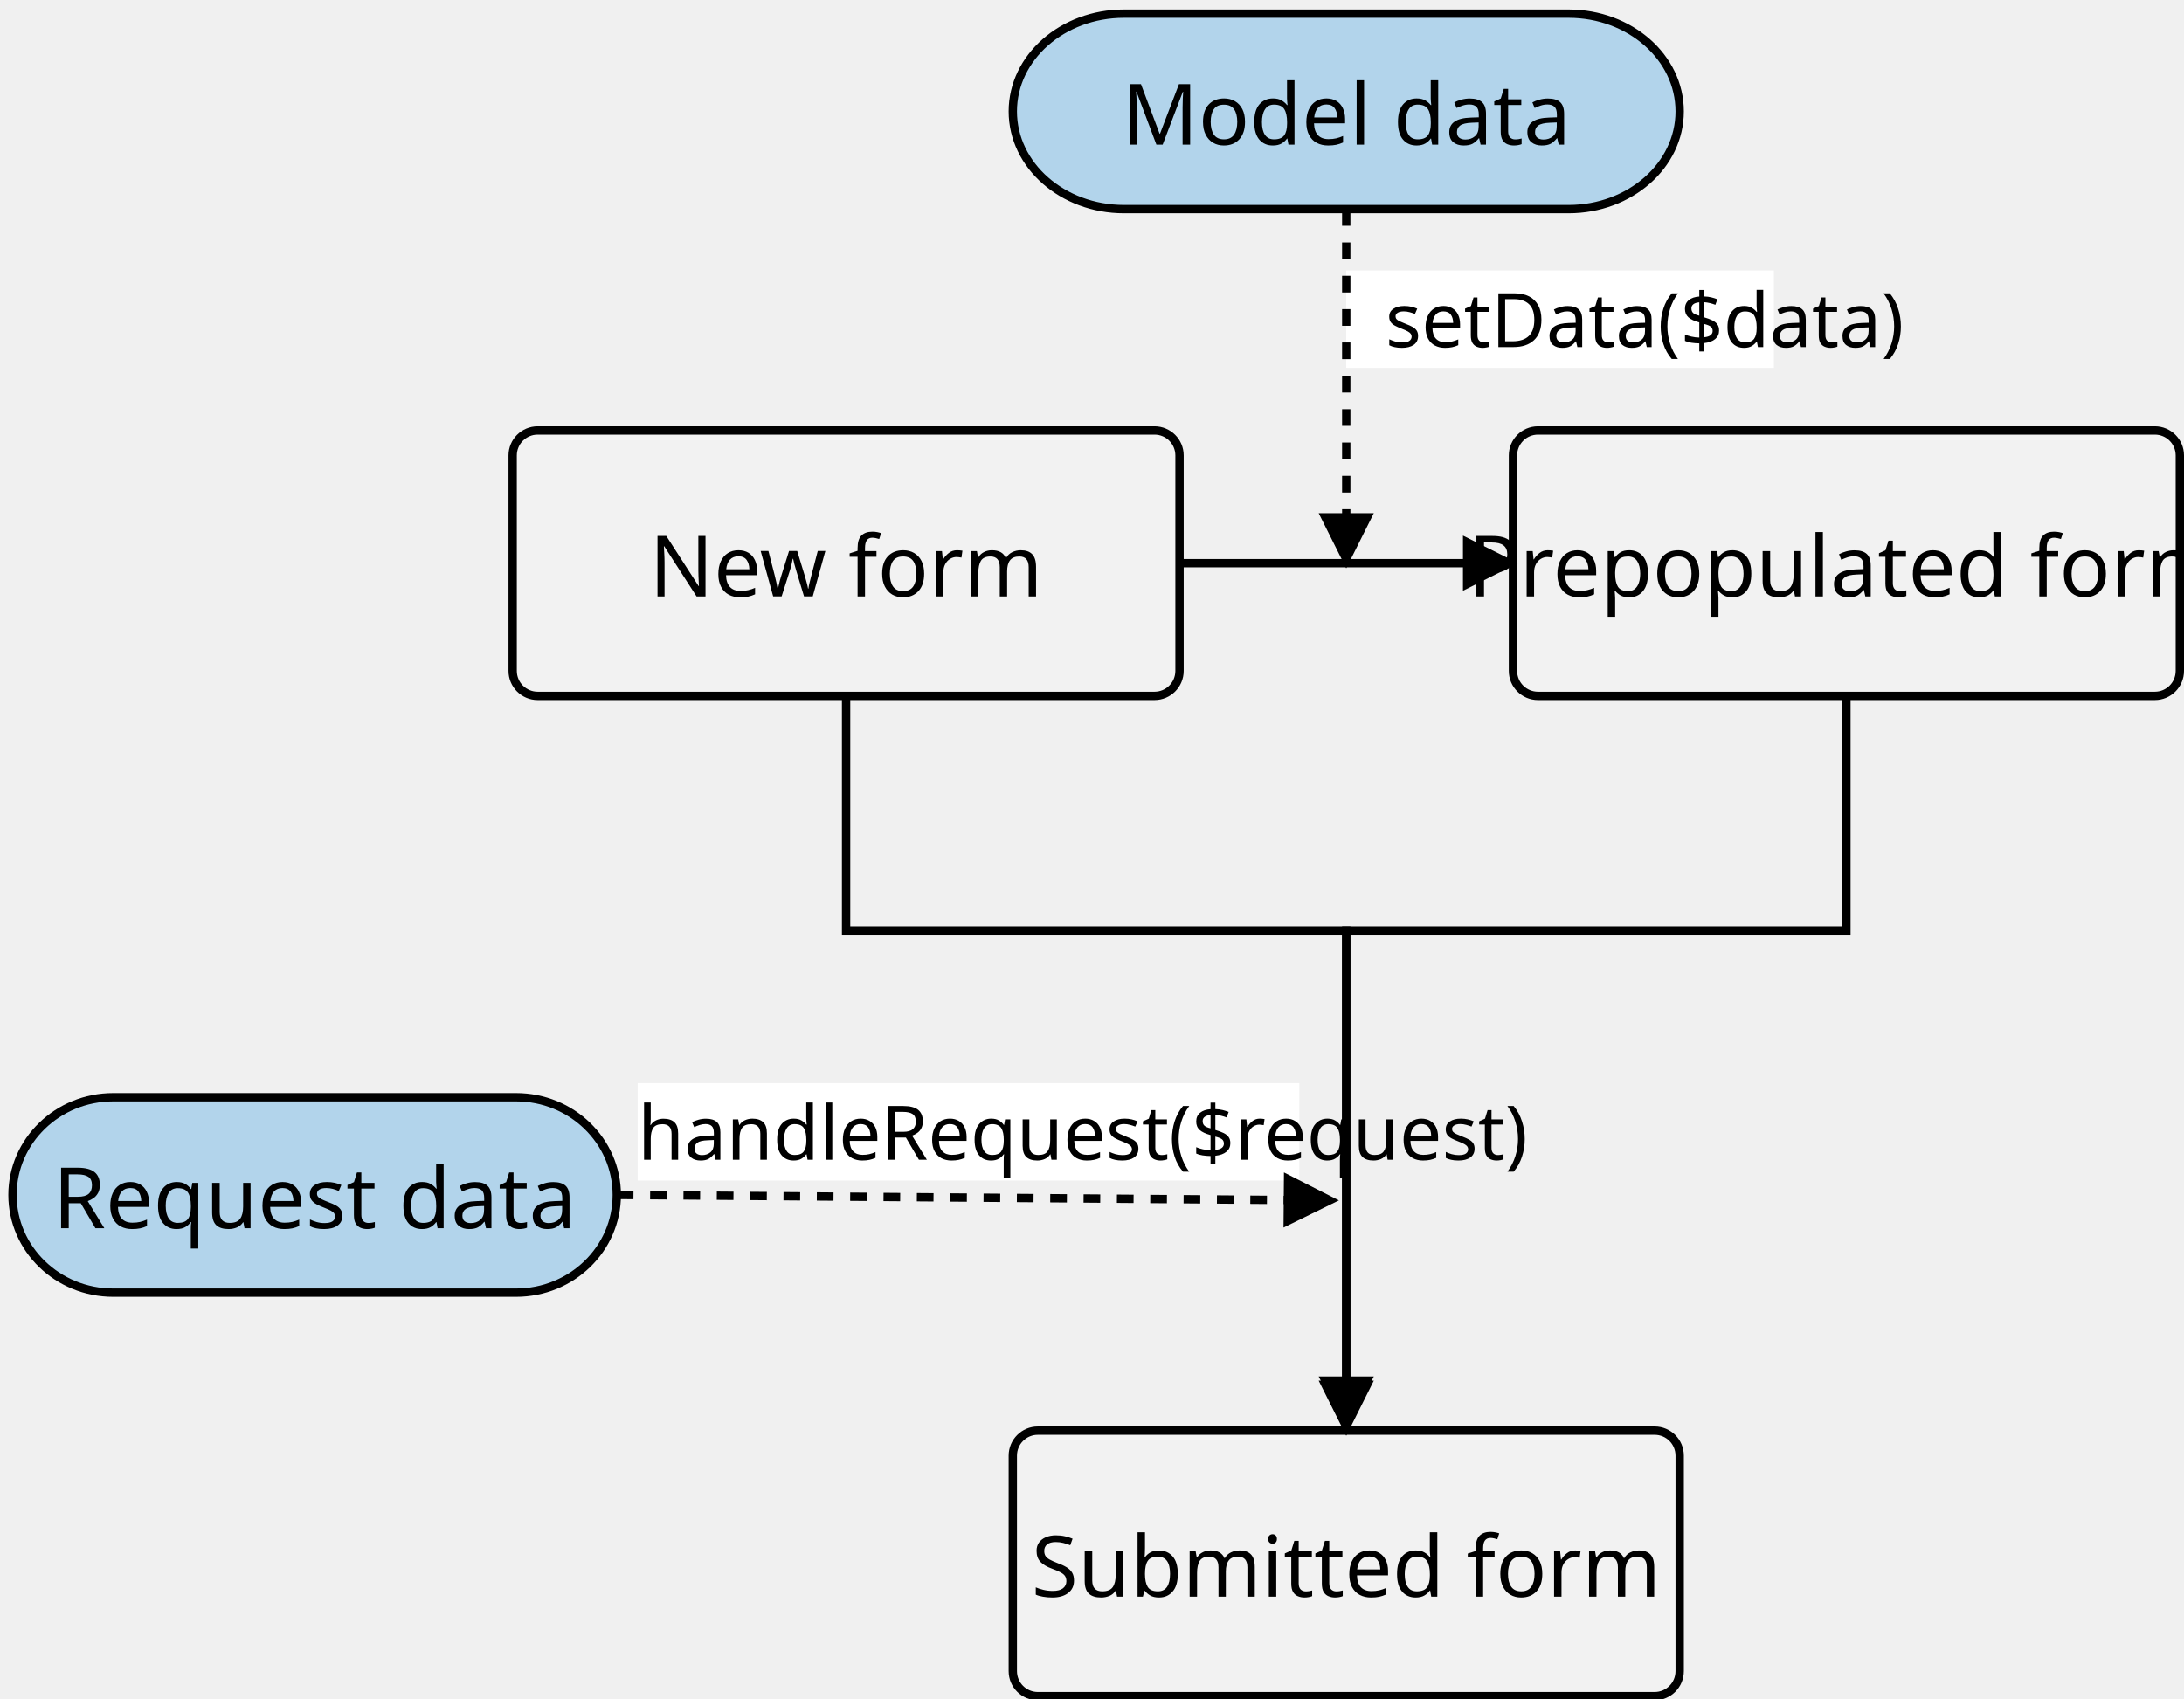
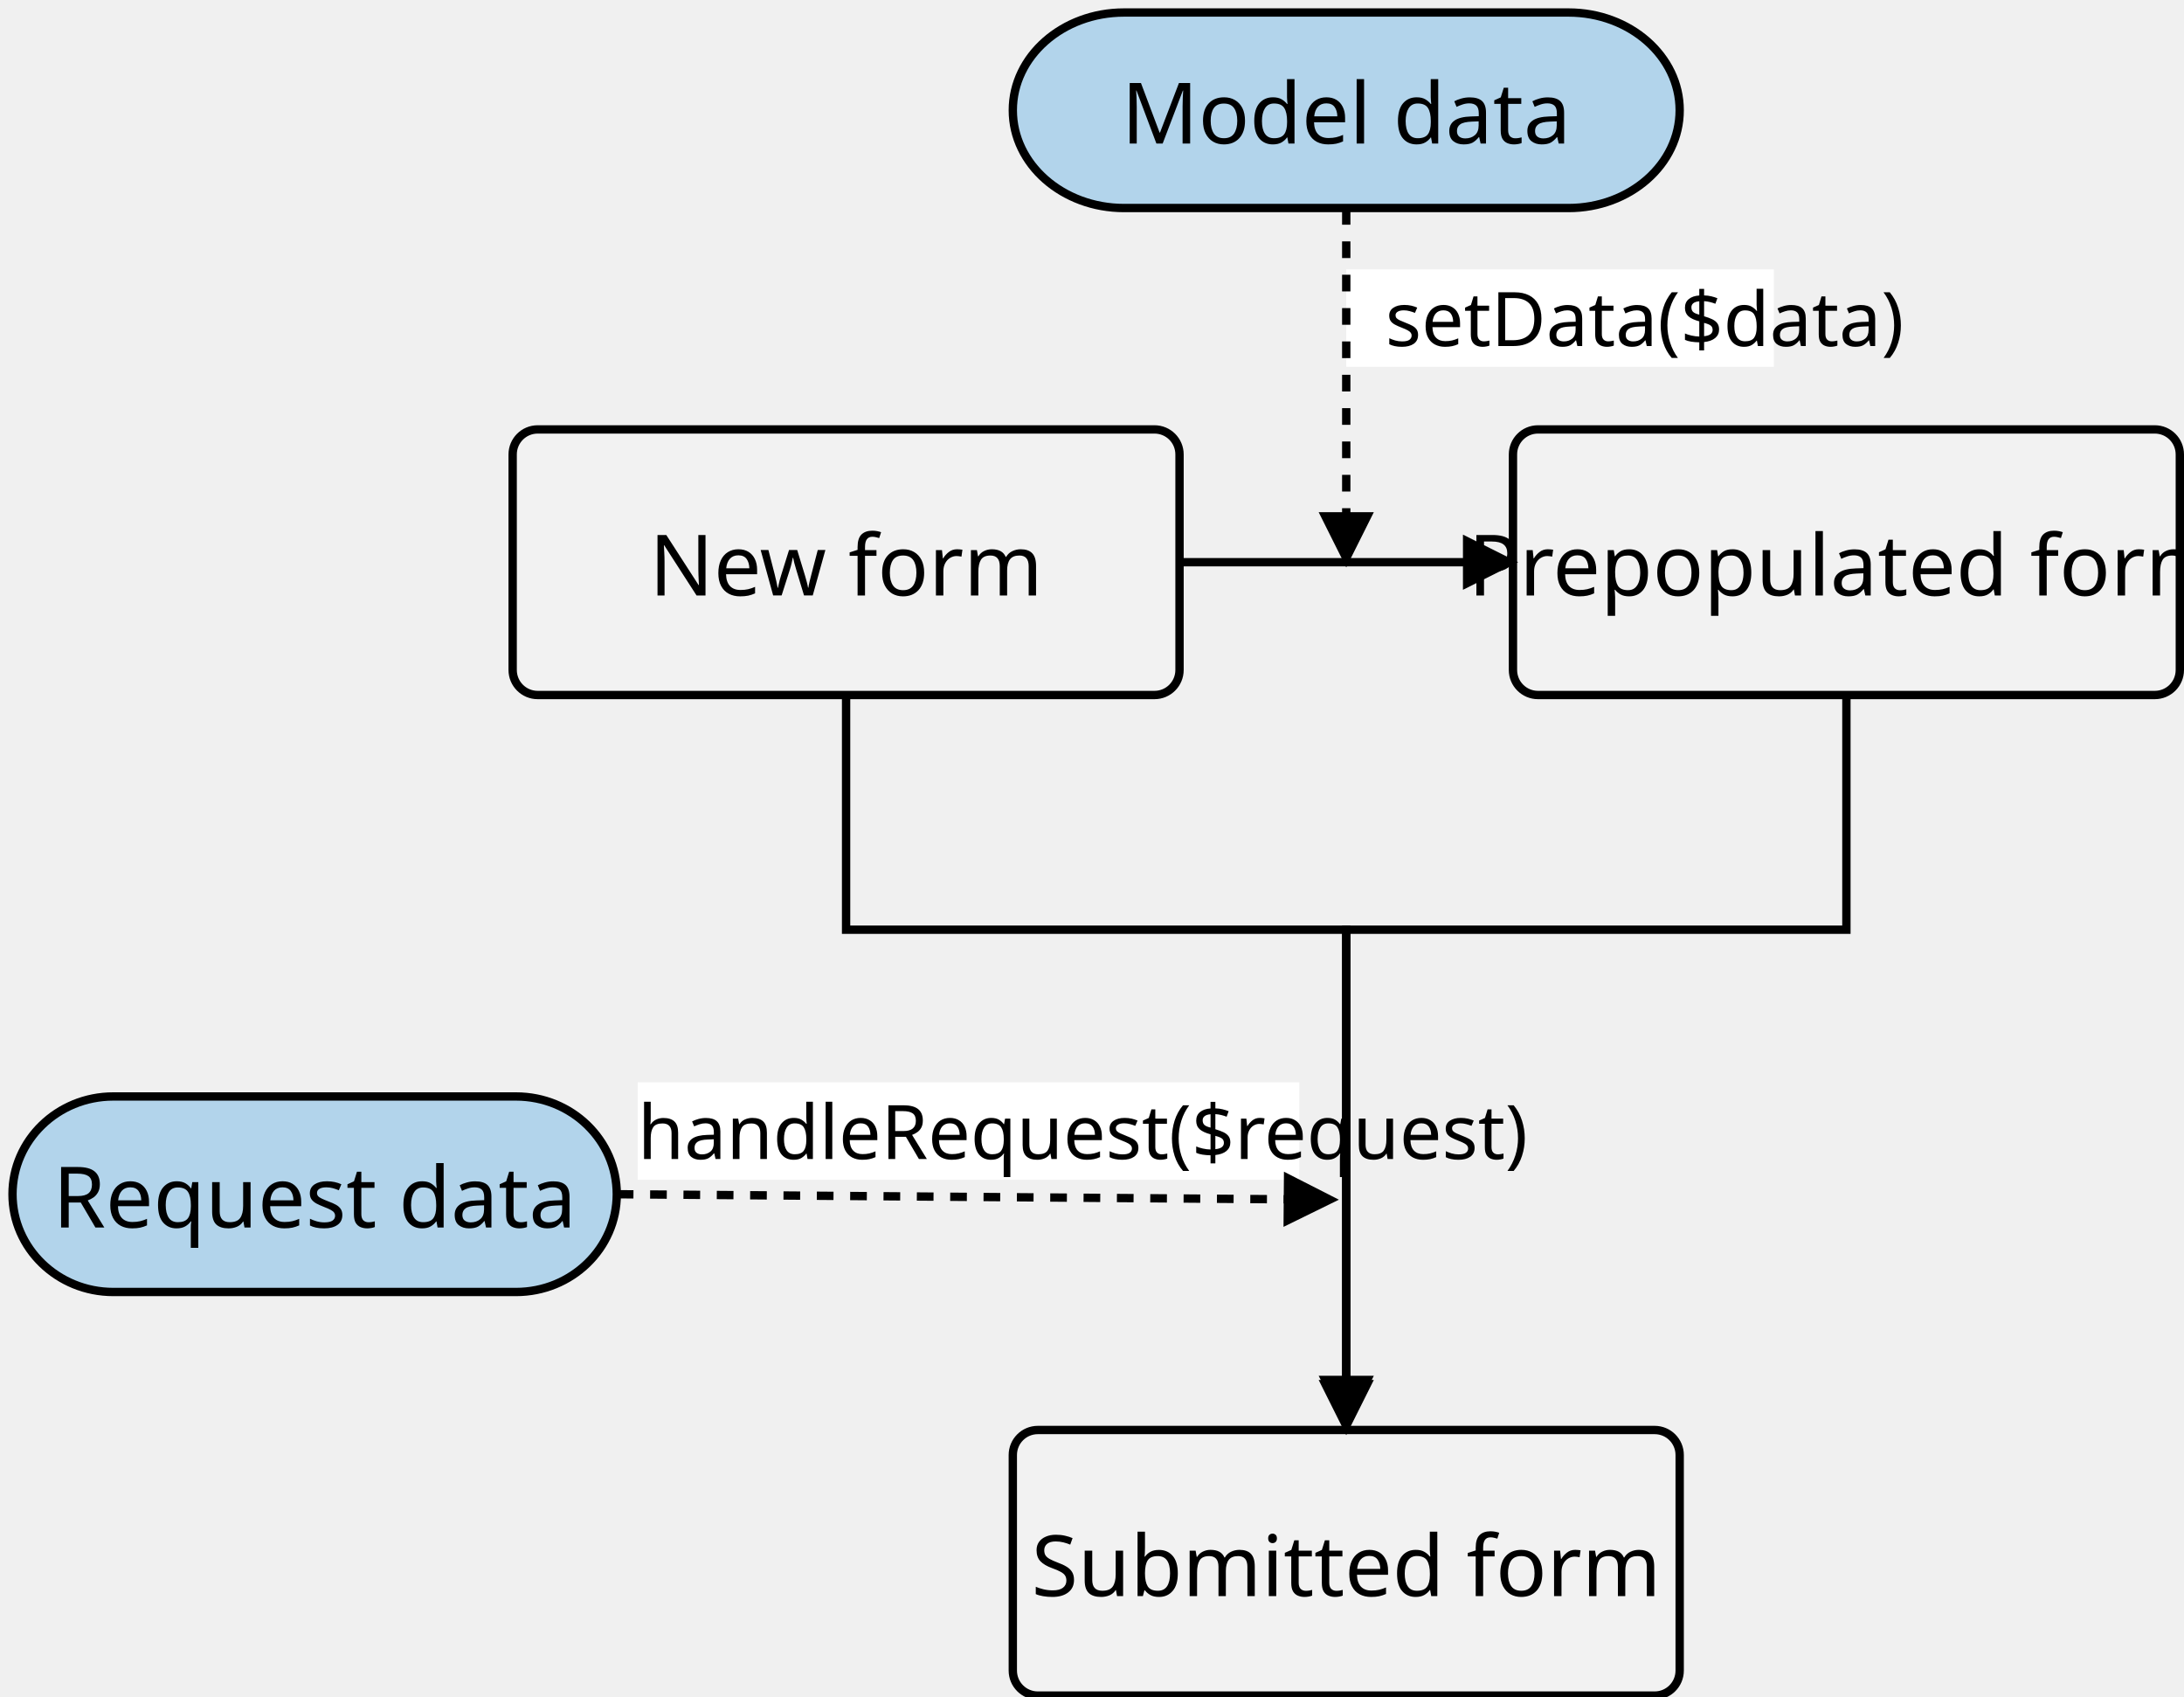
- <svg xmlns="http://www.w3.org/2000/svg" width="27cm" height="21cm" viewBox="1357 517 524 407">
+ <svg xmlns="http://www.w3.org/2000/svg" width="400" viewBox="1357 517 524 407">
  <g id="global workflow">
    <g>
      <rect style="fill: #f2f2f2; fill-opacity: 1; stroke-opacity: 1; stroke-width: 2; stroke: #000000" x="1480" y="620" width="160" height="63.706" rx="6" ry="6" />
      <text font-size="20.32" style="fill: #000000; fill-opacity: 1; stroke: none;text-anchor:middle;font-family:PT Sans Narrow;font-style:normal;font-weight:normal" x="1560" y="659.838">
        <tspan x="1560" y="659.838">New form</tspan>
      </text>
    </g>
    <g>
      <rect style="fill: #f2f2f2; fill-opacity: 1; stroke-opacity: 1; stroke-width: 2; stroke: #000000" x="1720" y="620" width="160" height="63.706" rx="6" ry="6" />
      <text font-size="20.32" style="fill: #000000; fill-opacity: 1; stroke: none;text-anchor:middle;font-family:PT Sans Narrow;font-style:normal;font-weight:normal" x="1800" y="659.838">
        <tspan x="1800" y="659.838">Prepopulated form</tspan>
      </text>
    </g>
    <g>
      <rect style="fill: #f2f2f2; fill-opacity: 1; stroke-opacity: 1; stroke-width: 2; stroke: #000000" x="1600" y="860" width="160" height="63.706" rx="6" ry="6" />
      <text font-size="20.32" style="fill: #000000; fill-opacity: 1; stroke: none;text-anchor:middle;font-family:PT Sans Narrow;font-style:normal;font-weight:normal" x="1680" y="899.838">
        <tspan x="1680" y="899.838">Submitted form</tspan>
      </text>
    </g>
    <g>
      <line style="fill: none; stroke-opacity: 1; stroke-width: 2; stroke: #000000" x1="1640" y1="651.853" x2="1709" y2="651.853" />
      <polygon style="fill: #000000; fill-opacity: 1; stroke-opacity: 1; stroke-width: 2; stroke: #000000" fill-rule="evenodd" points="1709,656.853 1719,651.853 1709,646.853 " />
    </g>
    <g>
      <polyline style="fill: none; stroke-opacity: 1; stroke-width: 2; stroke: #000000" points="1560,683.706 1560,740 1680,740 1680,847.996 " />
      <polygon style="fill: #000000; fill-opacity: 1; stroke-opacity: 1; stroke-width: 2; stroke: #000000" fill-rule="evenodd" points="1675,847.996 1680,857.996 1685,847.996 " />
    </g>
    <g>
      <polyline style="fill: none; stroke-opacity: 1; stroke-width: 2; stroke: #000000" points="1800,683.706 1800,740 1680,740 1680,849 " />
      <polygon style="fill: #000000; fill-opacity: 1; stroke-opacity: 1; stroke-width: 2; stroke: #000000" fill-rule="evenodd" points="1675,849 1680,859 1685,849 " />
    </g>
    <g>
      <path style="fill: #b2d4eb; fill-opacity: 1; stroke-opacity: 1; stroke-width: 2; stroke: #000000" fill-rule="evenodd" d="M 1626.67 520 L 1733.33,520 C 1748.06,520 1760,530.499 1760,543.449 C 1760,556.4 1748.06,566.898 1733.33,566.898 L 1626.67,566.898 C 1611.94,566.898 1600,556.4 1600,543.449 C 1600,530.499 1611.94,520 1626.67,520z" />
      <text font-size="20.32" style="fill: #000000; fill-opacity: 1; stroke: none;text-anchor:middle;font-family:PT Sans Narrow;font-style:normal;font-weight:normal" x="1680" y="551.435">
        <tspan x="1680" y="551.435">Model data</tspan>
      </text>
    </g>
    <g>
      <path style="fill: #b2d4eb; fill-opacity: 1; stroke-opacity: 1; stroke-width: 2; stroke: #000000" fill-rule="evenodd" d="M 1384.16 780 L 1480.81,780 C 1494.16,780 1504.98,790.499 1504.98,803.449 C 1504.98,816.4 1494.16,826.898 1480.81,826.898 L 1384.16,826.898 C 1370.82,826.898 1360,816.4 1360,803.449 C 1360,790.499 1370.82,780 1384.16,780z" />
      <text font-size="20.32" style="fill: #000000; fill-opacity: 1; stroke: none;text-anchor:middle;font-family:PT Sans Narrow;font-style:normal;font-weight:normal" x="1432.49" y="811.435">
        <tspan x="1432.49" y="811.435">Request data</tspan>
      </text>
    </g>
    <g>
      <rect style="fill: #ffffff; fill-opacity: 1; stroke: none" x="1680" y="581.613" width="102.6" height="23.372" />
      <text font-size="18.062" style="fill: #000000; fill-opacity: 1; stroke: none;text-anchor:start;font-family:PT Sans Narrow;font-style:normal;font-weight:normal" x="1680" y="600">
        <tspan xml:space="preserve" x="1680" y="600">  setData($data) </tspan>
      </text>
    </g>
    <g>
      <rect style="fill: #ffffff; fill-opacity: 1; stroke: none" x="1510" y="776.613" width="158.75" height="23.372" />
      <text font-size="18.062" style="fill: #000000; fill-opacity: 1; stroke: none;text-anchor:start;font-family:PT Sans Narrow;font-style:normal;font-weight:normal" x="1510" y="795">
        <tspan x="1510" y="795">handleRequest($request) </tspan>
      </text>
    </g>
    <g>
      <line style="fill: none; stroke-opacity: 1; stroke-width: 2; stroke-dasharray: 4; stroke: #000000" x1="1504.98" y1="803.449" x2="1666" y2="804.667" />
      <polygon style="fill: #000000; fill-opacity: 1; stroke-opacity: 1; stroke-width: 2; stroke: #000000" fill-rule="evenodd" points="1665.96,809.667 1676,804.742 1666.04,799.667 " />
    </g>
    <g>
      <line style="fill: none; stroke-opacity: 1; stroke-width: 2; stroke-dasharray: 4; stroke: #000000" x1="1680" y1="566.898" x2="1680" y2="640.853" />
      <polygon style="fill: #000000; fill-opacity: 1; stroke-opacity: 1; stroke-width: 2; stroke: #000000" fill-rule="evenodd" points="1675,640.853 1680,650.853 1685,640.853 " />
    </g>
  </g>
</svg>
